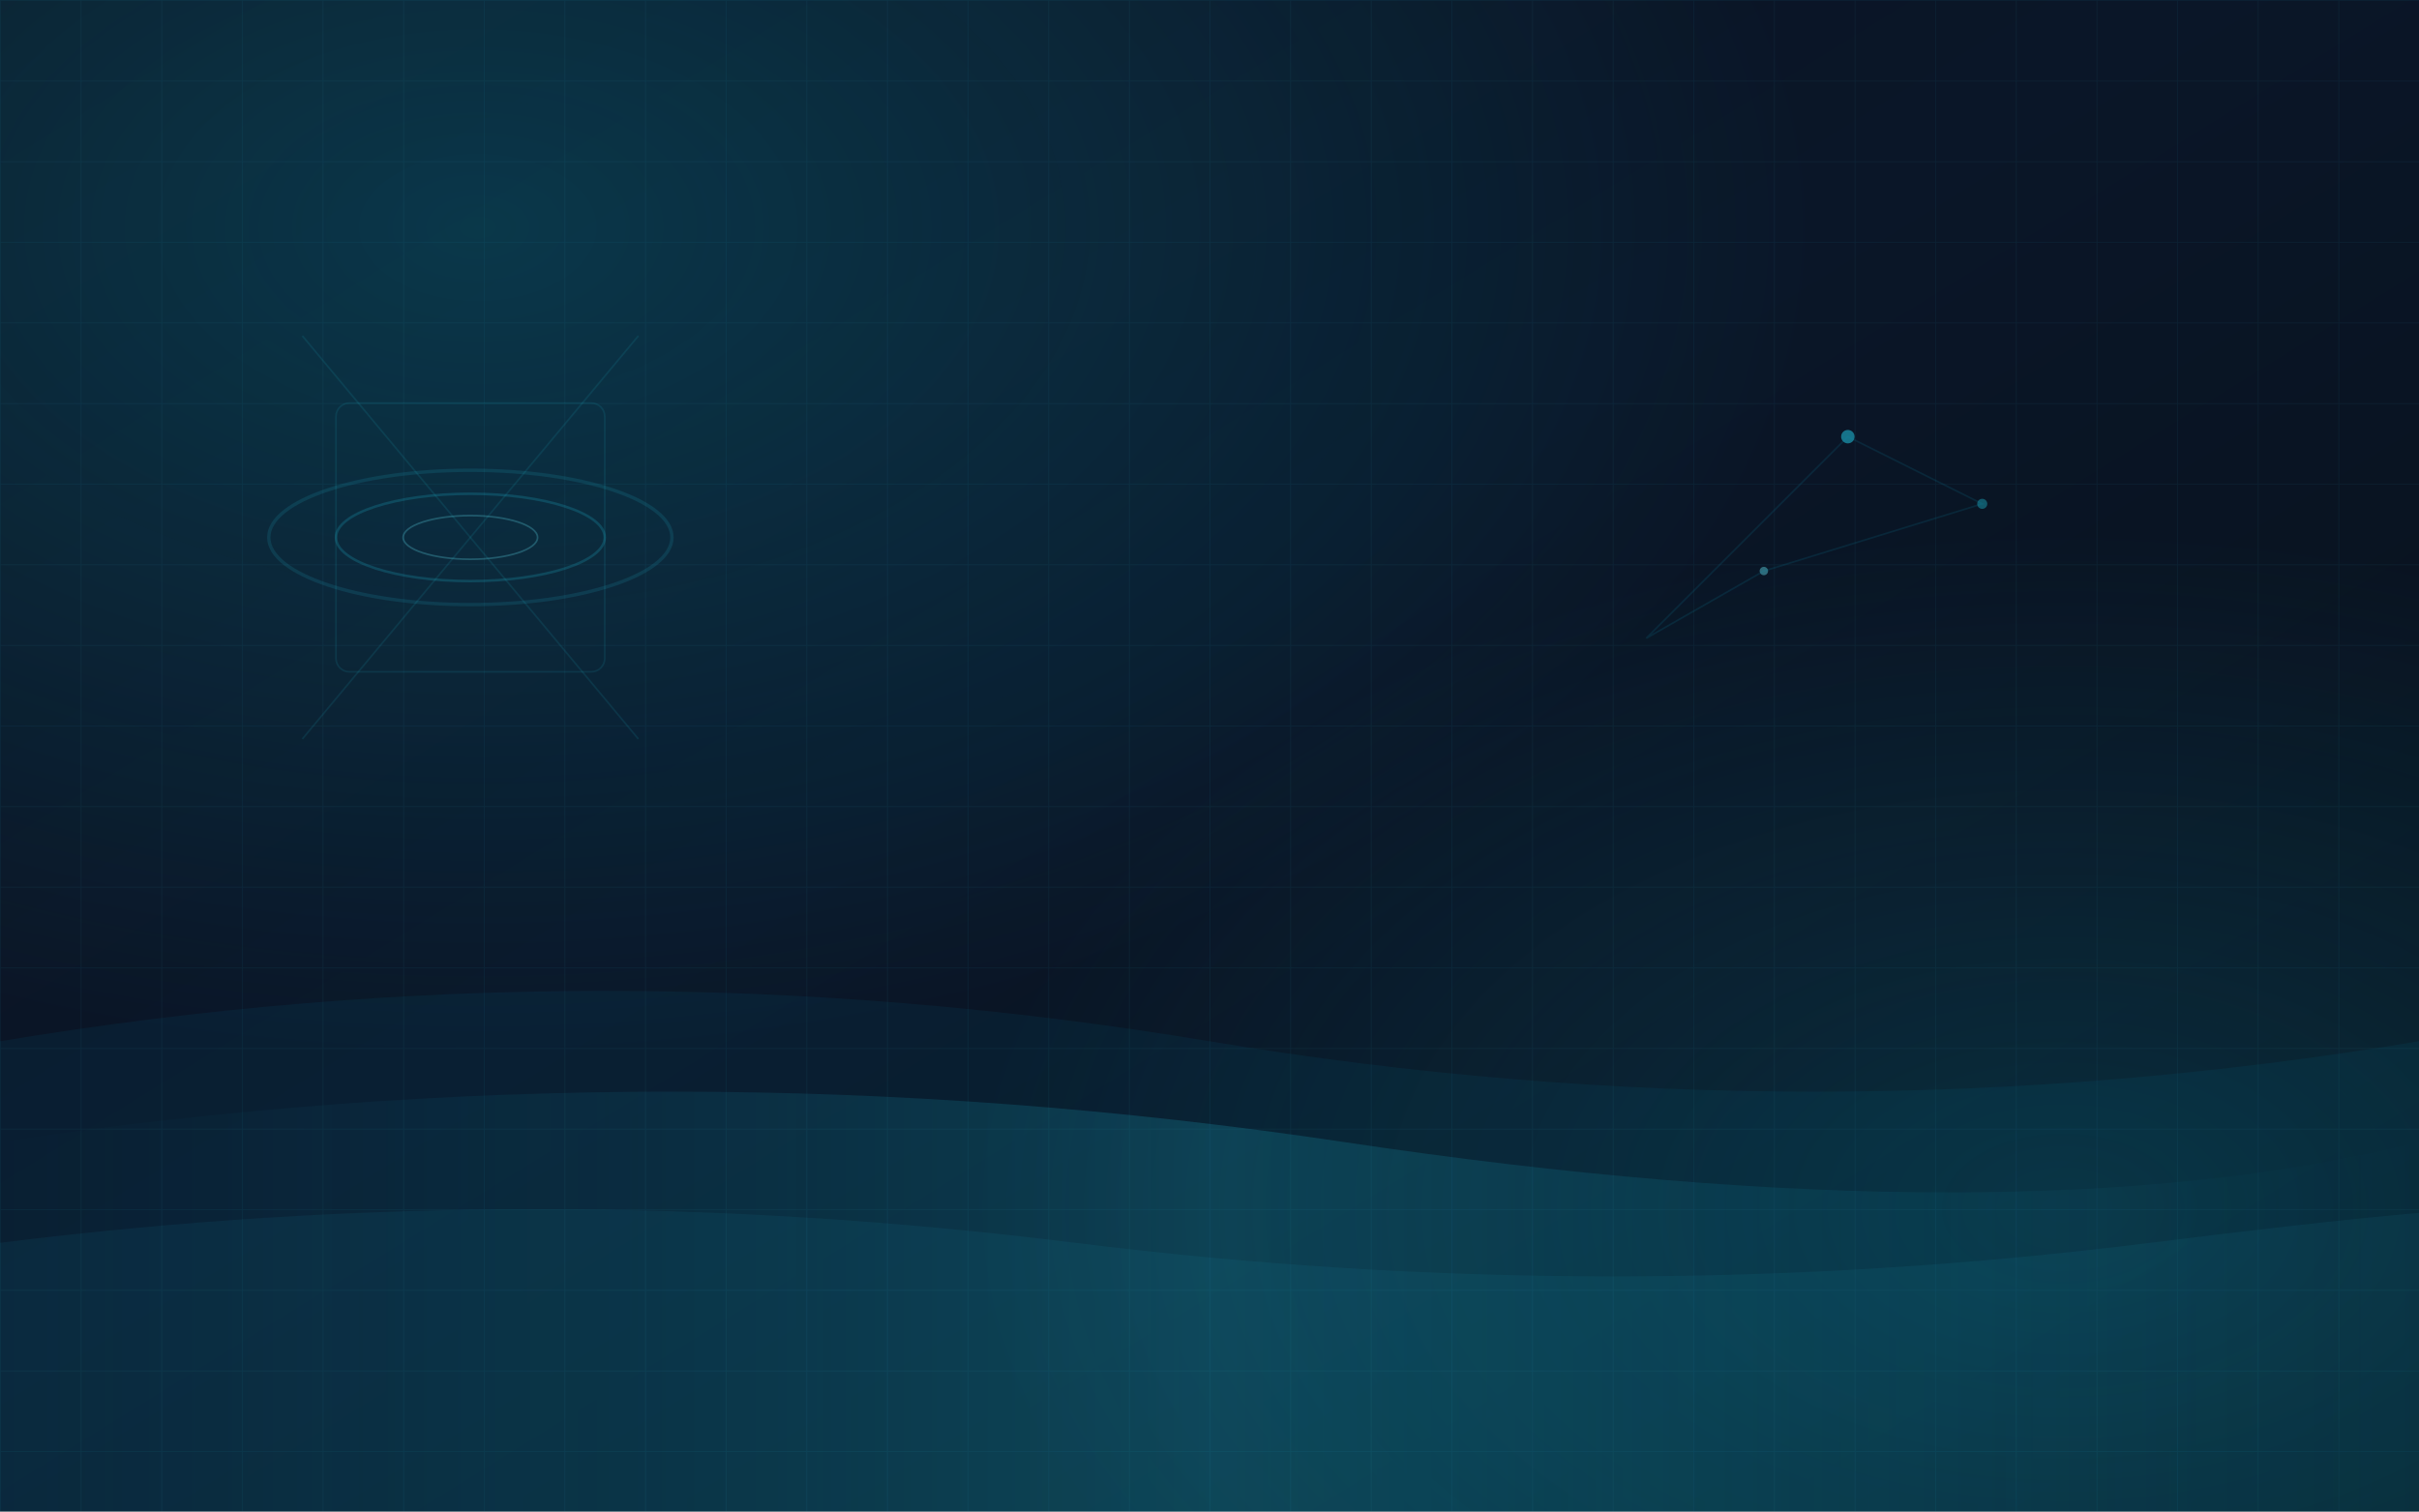
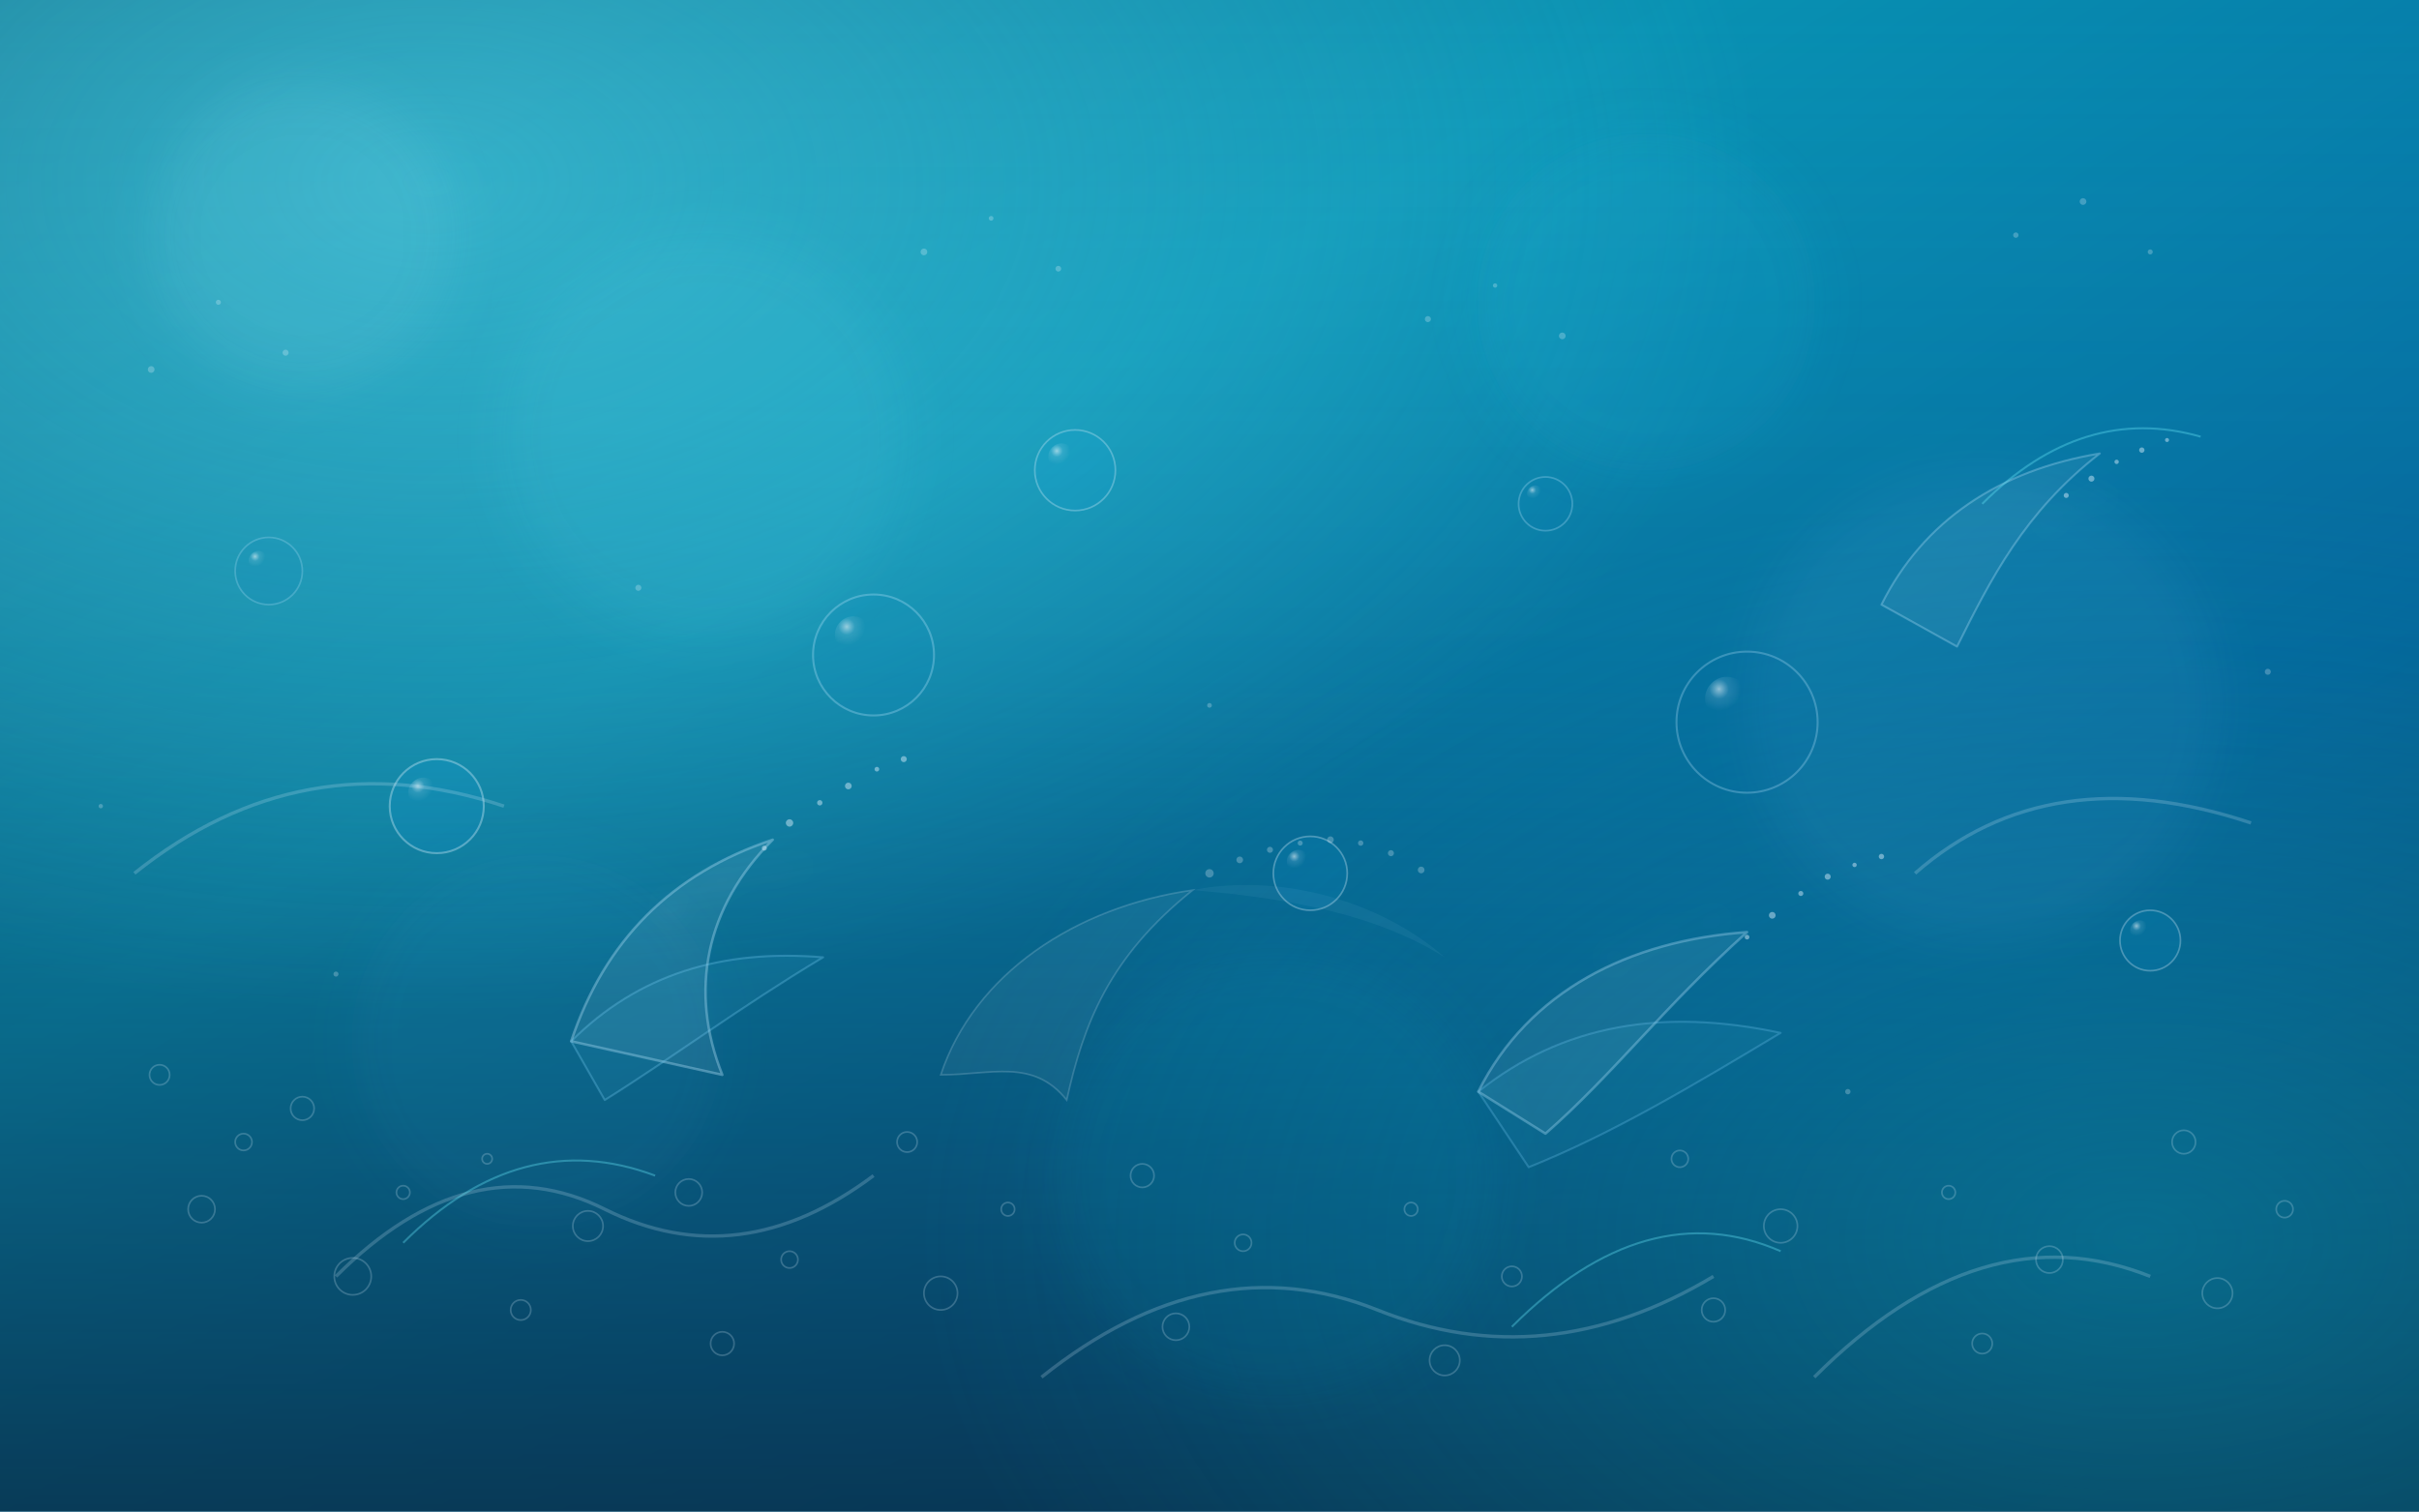
<svg xmlns="http://www.w3.org/2000/svg" viewBox="0 0 1440 900" preserveAspectRatio="xMidYMid slice">
  <defs>
-     <linearGradient id="bg" x1="0%" y1="0%" x2="100%" y2="100%">
-       <stop offset="0%" stop-color="#0c1220" />
-       <stop offset="45%" stop-color="#0a1628" />
-       <stop offset="100%" stop-color="#071018" />
+     <linearGradient id="sky" x1="0%" y1="0%" x2="100%" y2="100%">
+       <stop offset="0%" stop-color="#0e7490" />
+       <stop offset="35%" stop-color="#0891b2" />
+       <stop offset="70%" stop-color="#0369a1" />
+       <stop offset="100%" stop-color="#0c4a6e" />
    </linearGradient>
-     <linearGradient id="wave" x1="0%" y1="0%" x2="100%" y2="0%">
-       <stop offset="0%" stop-color="#0891b2" stop-opacity="0" />
-       <stop offset="50%" stop-color="#22d3ee" stop-opacity="0.35" />
-       <stop offset="100%" stop-color="#0891b2" stop-opacity="0" />
+     <linearGradient id="depth" x1="0%" y1="100%" x2="0%" y2="0%">
+       <stop offset="0%" stop-color="#082f49" stop-opacity="0.85" />
+       <stop offset="55%" stop-color="#0c4a6e" stop-opacity="0.2" />
+       <stop offset="100%" stop-color="#22d3ee" stop-opacity="0" />
    </linearGradient>
-     <radialGradient id="glow" cx="20%" cy="15%" r="55%">
-       <stop offset="0%" stop-color="#06b6d4" stop-opacity="0.22" />
+     <radialGradient id="glow-tl" cx="18%" cy="12%" r="55%">
+       <stop offset="0%" stop-color="#67e8f9" stop-opacity="0.45" />
+       <stop offset="100%" stop-color="#67e8f9" stop-opacity="0" />
+     </radialGradient>
+     <radialGradient id="glow-br" cx="88%" cy="82%" r="50%">
+       <stop offset="0%" stop-color="#06b6d4" stop-opacity="0.35" />
      <stop offset="100%" stop-color="#06b6d4" stop-opacity="0" />
    </radialGradient>
-     <radialGradient id="glow2" cx="85%" cy="80%" r="45%">
-       <stop offset="0%" stop-color="#0e7490" stop-opacity="0.28" />
-       <stop offset="100%" stop-color="#0e7490" stop-opacity="0" />
+     <radialGradient id="bubble-shine" cx="32%" cy="28%" r="50%">
+       <stop offset="0%" stop-color="#ffffff" stop-opacity="0.55" />
+       <stop offset="45%" stop-color="#e0f2fe" stop-opacity="0.12" />
+       <stop offset="100%" stop-color="#ffffff" stop-opacity="0" />
    </radialGradient>
-     <pattern id="grid" width="48" height="48" patternUnits="userSpaceOnUse">
-       <path d="M 48 0 L 0 0 0 48" fill="none" stroke="#22d3ee" stroke-opacity="0.06" stroke-width="1" />
-     </pattern>
+     <filter id="soft-blur" x="-30%" y="-30%" width="160%" height="160%">
+       <feGaussianBlur stdDeviation="14" />
+     </filter>
+     <filter id="mist-blur" x="-20%" y="-20%" width="140%" height="140%">
+       <feGaussianBlur stdDeviation="6" />
+     </filter>
  </defs>
-   <rect width="1440" height="900" fill="url(#bg)" />
-   <rect width="1440" height="900" fill="url(#glow)" />
-   <rect width="1440" height="900" fill="url(#glow2)" />
-   <rect width="1440" height="900" fill="url(#grid)" />
-   <path d="M0 620 Q360 560 720 620 T1440 620 L1440 900 L0 900 Z" fill="#0891b2" fill-opacity="0.08" />
-   <path d="M0 680 Q400 620 800 680 T1440 680 L1440 900 L0 900 Z" fill="url(#wave)" fill-opacity="0.5" />
-   <path d="M0 740 Q320 700 640 740 T1280 740 T1440 740 L1440 900 L0 900 Z" fill="#22d3ee" fill-opacity="0.06" />
-   <ellipse cx="280" cy="320" rx="120" ry="40" fill="none" stroke="#22d3ee" stroke-opacity="0.12" stroke-width="2" />
-   <ellipse cx="280" cy="320" rx="80" ry="26" fill="none" stroke="#22d3ee" stroke-opacity="0.18" stroke-width="1.5" />
-   <ellipse cx="280" cy="320" rx="40" ry="13" fill="none" stroke="#67e8f9" stroke-opacity="0.25" stroke-width="1" />
-   <g stroke="#22d3ee" stroke-opacity="0.1" stroke-width="1">
-     <line x1="180" y1="200" x2="380" y2="440" />
-     <line x1="380" y1="200" x2="180" y2="440" />
-     <rect x="200" y="240" width="160" height="160" rx="8" fill="none" />
+   <rect width="1440" height="900" fill="url(#sky)" />
+   <rect width="1440" height="900" fill="url(#depth)" />
+   <rect width="1440" height="900" fill="url(#glow-tl)" />
+   <rect width="1440" height="900" fill="url(#glow-br)" />
+   <g filter="url(#soft-blur)" opacity="0.55">
+     <circle cx="180" cy="140" r="90" fill="#a5f3fc" fill-opacity="0.18" />
+     <circle cx="420" cy="260" r="120" fill="#67e8f9" fill-opacity="0.14" />
+     <circle cx="980" cy="180" r="100" fill="#22d3ee" fill-opacity="0.16" />
+     <circle cx="1180" cy="420" r="140" fill="#7dd3fc" fill-opacity="0.12" />
+     <circle cx="320" cy="620" r="110" fill="#38bdf8" fill-opacity="0.1" />
+     <circle cx="760" cy="700" r="130" fill="#06b6d4" fill-opacity="0.14" />
  </g>
-   <circle cx="1100" cy="260" r="4" fill="#22d3ee" fill-opacity="0.5" />
-   <circle cx="1180" cy="300" r="3" fill="#22d3ee" fill-opacity="0.35" />
-   <circle cx="1050" cy="340" r="2.5" fill="#67e8f9" fill-opacity="0.4" />
-   <path d="M980 380 L1100 260 L1180 300 L1050 340 Z" fill="none" stroke="#0891b2" stroke-opacity="0.15" stroke-width="1" />
+   <g fill="none" stroke="#e0f2fe" stroke-opacity="0.22">
+     <circle cx="120" cy="720" r="8" />
+     <circle cx="145" cy="680" r="5" />
+     <circle cx="95" cy="640" r="6" />
+     <circle cx="210" cy="760" r="11" />
+     <circle cx="240" cy="710" r="4" />
+     <circle cx="180" cy="660" r="7" />
+     <circle cx="310" cy="780" r="6" />
+     <circle cx="350" cy="730" r="9" />
+     <circle cx="290" cy="690" r="3" />
+     <circle cx="430" cy="800" r="7" />
+     <circle cx="470" cy="750" r="5" />
+     <circle cx="410" cy="710" r="8" />
+     <circle cx="560" cy="770" r="10" />
+     <circle cx="600" cy="720" r="4" />
+     <circle cx="540" cy="680" r="6" />
+     <circle cx="700" cy="790" r="8" />
+     <circle cx="740" cy="740" r="5" />
+     <circle cx="680" cy="700" r="7" />
+     <circle cx="860" cy="810" r="9" />
+     <circle cx="900" cy="760" r="6" />
+     <circle cx="840" cy="720" r="4" />
+     <circle cx="1020" cy="780" r="7" />
+     <circle cx="1060" cy="730" r="10" />
+     <circle cx="1000" cy="690" r="5" />
+     <circle cx="1180" cy="800" r="6" />
+     <circle cx="1220" cy="750" r="8" />
+     <circle cx="1160" cy="710" r="4" />
+     <circle cx="1320" cy="770" r="9" />
+     <circle cx="1360" cy="720" r="5" />
+     <circle cx="1300" cy="680" r="7" />
+   </g>
+   <g>
+     <circle cx="260" cy="480" r="28" fill="#0ea5e9" fill-opacity="0.12" stroke="#e0f2fe" stroke-opacity="0.35" stroke-width="1.2" />
+     <circle cx="252" cy="472" r="9" fill="url(#bubble-shine)" />
+     <circle cx="520" cy="390" r="36" fill="#0284c7" fill-opacity="0.1" stroke="#bae6fd" stroke-opacity="0.3" stroke-width="1.2" />
+     <circle cx="508" cy="378" r="11" fill="url(#bubble-shine)" />
+     <circle cx="780" cy="520" r="22" fill="#0ea5e9" fill-opacity="0.11" stroke="#e0f2fe" stroke-opacity="0.32" stroke-width="1" />
+     <circle cx="773" cy="513" r="7" fill="url(#bubble-shine)" />
+     <circle cx="1040" cy="430" r="42" fill="#0369a1" fill-opacity="0.12" stroke="#bae6fd" stroke-opacity="0.28" stroke-width="1.2" />
+     <circle cx="1028" cy="416" r="13" fill="url(#bubble-shine)" />
+     <circle cx="1280" cy="560" r="18" fill="#0ea5e9" fill-opacity="0.1" stroke="#e0f2fe" stroke-opacity="0.3" stroke-width="1" />
+     <circle cx="1274" cy="554" r="6" fill="url(#bubble-shine)" />
+     <circle cx="160" cy="340" r="20" fill="#0284c7" fill-opacity="0.09" stroke="#bae6fd" stroke-opacity="0.25" stroke-width="1" />
+     <circle cx="154" cy="334" r="6" fill="url(#bubble-shine)" />
+     <circle cx="640" cy="280" r="24" fill="#0ea5e9" fill-opacity="0.1" stroke="#e0f2fe" stroke-opacity="0.3" stroke-width="1" />
+     <circle cx="632" cy="272" r="8" fill="url(#bubble-shine)" />
+     <circle cx="920" cy="300" r="16" fill="#0284c7" fill-opacity="0.09" stroke="#bae6fd" stroke-opacity="0.28" stroke-width="1" />
+     <circle cx="914" cy="294" r="5" fill="url(#bubble-shine)" />
+   </g>
+   <g fill="none" stroke-linecap="round" stroke-linejoin="round">
+     <path d="M340 620 C360 560 400 520 460 500 C420 540 410 590 430 640 Z" fill="#e0f2fe" fill-opacity="0.08" stroke="#bae6fd" stroke-opacity="0.35" stroke-width="1.5" />
+     <path d="M340 620 C380 580 430 565 490 570 C440 600 400 630 360 655 Z" fill="#67e8f9" fill-opacity="0.06" stroke="#7dd3fc" stroke-opacity="0.28" stroke-width="1.2" />
+     <path d="M880 650 C910 590 970 560 1040 555 C990 600 960 640 920 675 Z" fill="#e0f2fe" fill-opacity="0.07" stroke="#bae6fd" stroke-opacity="0.32" stroke-width="1.5" />
+     <path d="M880 650 C930 610 990 600 1060 615 C1010 645 960 675 910 695 Z" fill="#67e8f9" fill-opacity="0.05" stroke="#7dd3fc" stroke-opacity="0.25" stroke-width="1.2" />
+     <path d="M1120 360 C1145 310 1190 280 1250 270 C1205 305 1185 345 1165 385 Z" fill="#e0f2fe" fill-opacity="0.06" stroke="#bae6fd" stroke-opacity="0.3" stroke-width="1.2" />
+   </g>
+   <g fill="#e0f2fe" opacity="0.45">
+     <circle cx="470" cy="490" r="2.2" />
+     <circle cx="488" cy="478" r="1.6" />
+     <circle cx="505" cy="468" r="2" />
+     <circle cx="522" cy="458" r="1.4" />
+     <circle cx="538" cy="452" r="1.8" />
+     <circle cx="455" cy="505" r="1.5" />
+     <circle cx="1055" cy="545" r="2" />
+     <circle cx="1072" cy="532" r="1.5" />
+     <circle cx="1088" cy="522" r="1.8" />
+     <circle cx="1104" cy="515" r="1.3" />
+     <circle cx="1120" cy="510" r="1.6" />
+     <circle cx="1040" cy="558" r="1.4" />
+     <circle cx="1245" cy="285" r="1.8" />
+     <circle cx="1260" cy="275" r="1.3" />
+     <circle cx="1275" cy="268" r="1.6" />
+     <circle cx="1290" cy="262" r="1.2" />
+     <circle cx="1230" cy="295" r="1.5" />
+   </g>
+   <g fill="none" stroke="#e0f2fe" stroke-opacity="0.2" stroke-width="2">
+     <path d="M200 760 Q280 680 360 720 T520 700" />
+     <path d="M620 820 Q720 740 820 780 T1020 760" />
+     <path d="M1080 820 Q1180 720 1280 760" />
+     <path d="M80 520 Q180 440 300 480" />
+     <path d="M1140 520 Q1220 450 1340 490" />
+   </g>
+   <g fill="none" stroke="#67e8f9" stroke-opacity="0.35" stroke-width="1.2">
+     <path d="M240 740 Q310 670 390 700" />
+     <path d="M900 790 Q980 710 1060 745" />
+     <path d="M1180 300 Q1240 240 1310 260" />
+   </g>
+   <g filter="url(#mist-blur)" fill="#ffffff" opacity="0.18">
+     <circle cx="400" cy="540" r="3" />
+     <circle cx="415" cy="530" r="2" />
+     <circle cx="430" cy="525" r="2.5" />
+     <circle cx="445" cy="520" r="1.8" />
+     <circle cx="460" cy="518" r="2" />
+     <circle cx="475" cy="516" r="1.5" />
+     <circle cx="960" cy="570" r="2.2" />
+     <circle cx="975" cy="562" r="1.8" />
+     <circle cx="990" cy="556" r="2" />
+     <circle cx="1005" cy="552" r="1.5" />
+     <circle cx="1020" cy="548" r="1.8" />
+     <circle cx="1220" cy="310" r="2" />
+     <circle cx="1235" cy="302" r="1.6" />
+     <circle cx="1250" cy="296" r="1.8" />
+   </g>
+   <g opacity="0.75">
+     <path d="M560 640 C580 580 640 540 710 530 C660 570 645 610 635 655 C615 630 590 640 560 640 Z" fill="#f0f9ff" fill-opacity="0.07" stroke="#e0f2fe" stroke-opacity="0.25" stroke-width="1" />
+     <path d="M710 530 C760 520 820 535 860 570 C820 545 770 535 710 530 Z" fill="#bae6fd" fill-opacity="0.08" />
+     <g fill="#f0f9ff" opacity="0.35">
+       <circle cx="720" cy="520" r="2.5" />
+       <circle cx="738" cy="512" r="2" />
+       <circle cx="756" cy="506" r="1.8" />
+       <circle cx="774" cy="502" r="1.5" />
+       <circle cx="792" cy="500" r="2" />
+       <circle cx="810" cy="502" r="1.6" />
+       <circle cx="828" cy="508" r="1.8" />
+       <circle cx="846" cy="518" r="2" />
+     </g>
+   </g>
+   <g fill="#f0f9ff" opacity="0.25">
+     <circle cx="90" cy="220" r="2" />
+     <circle cx="130" cy="180" r="1.5" />
+     <circle cx="170" cy="210" r="1.8" />
+     <circle cx="550" cy="150" r="2" />
+     <circle cx="590" cy="130" r="1.4" />
+     <circle cx="630" cy="160" r="1.7" />
+     <circle cx="850" cy="190" r="1.8" />
+     <circle cx="890" cy="170" r="1.3" />
+     <circle cx="930" cy="200" r="2" />
+     <circle cx="1200" cy="140" r="1.6" />
+     <circle cx="1240" cy="120" r="2" />
+     <circle cx="1280" cy="150" r="1.5" />
+     <circle cx="200" cy="580" r="1.5" />
+     <circle cx="380" cy="350" r="1.8" />
+     <circle cx="720" cy="420" r="1.4" />
+     <circle cx="1100" cy="650" r="1.6" />
+     <circle cx="1350" cy="400" r="1.8" />
+     <circle cx="60" cy="480" r="1.3" />
+   </g>
</svg>
